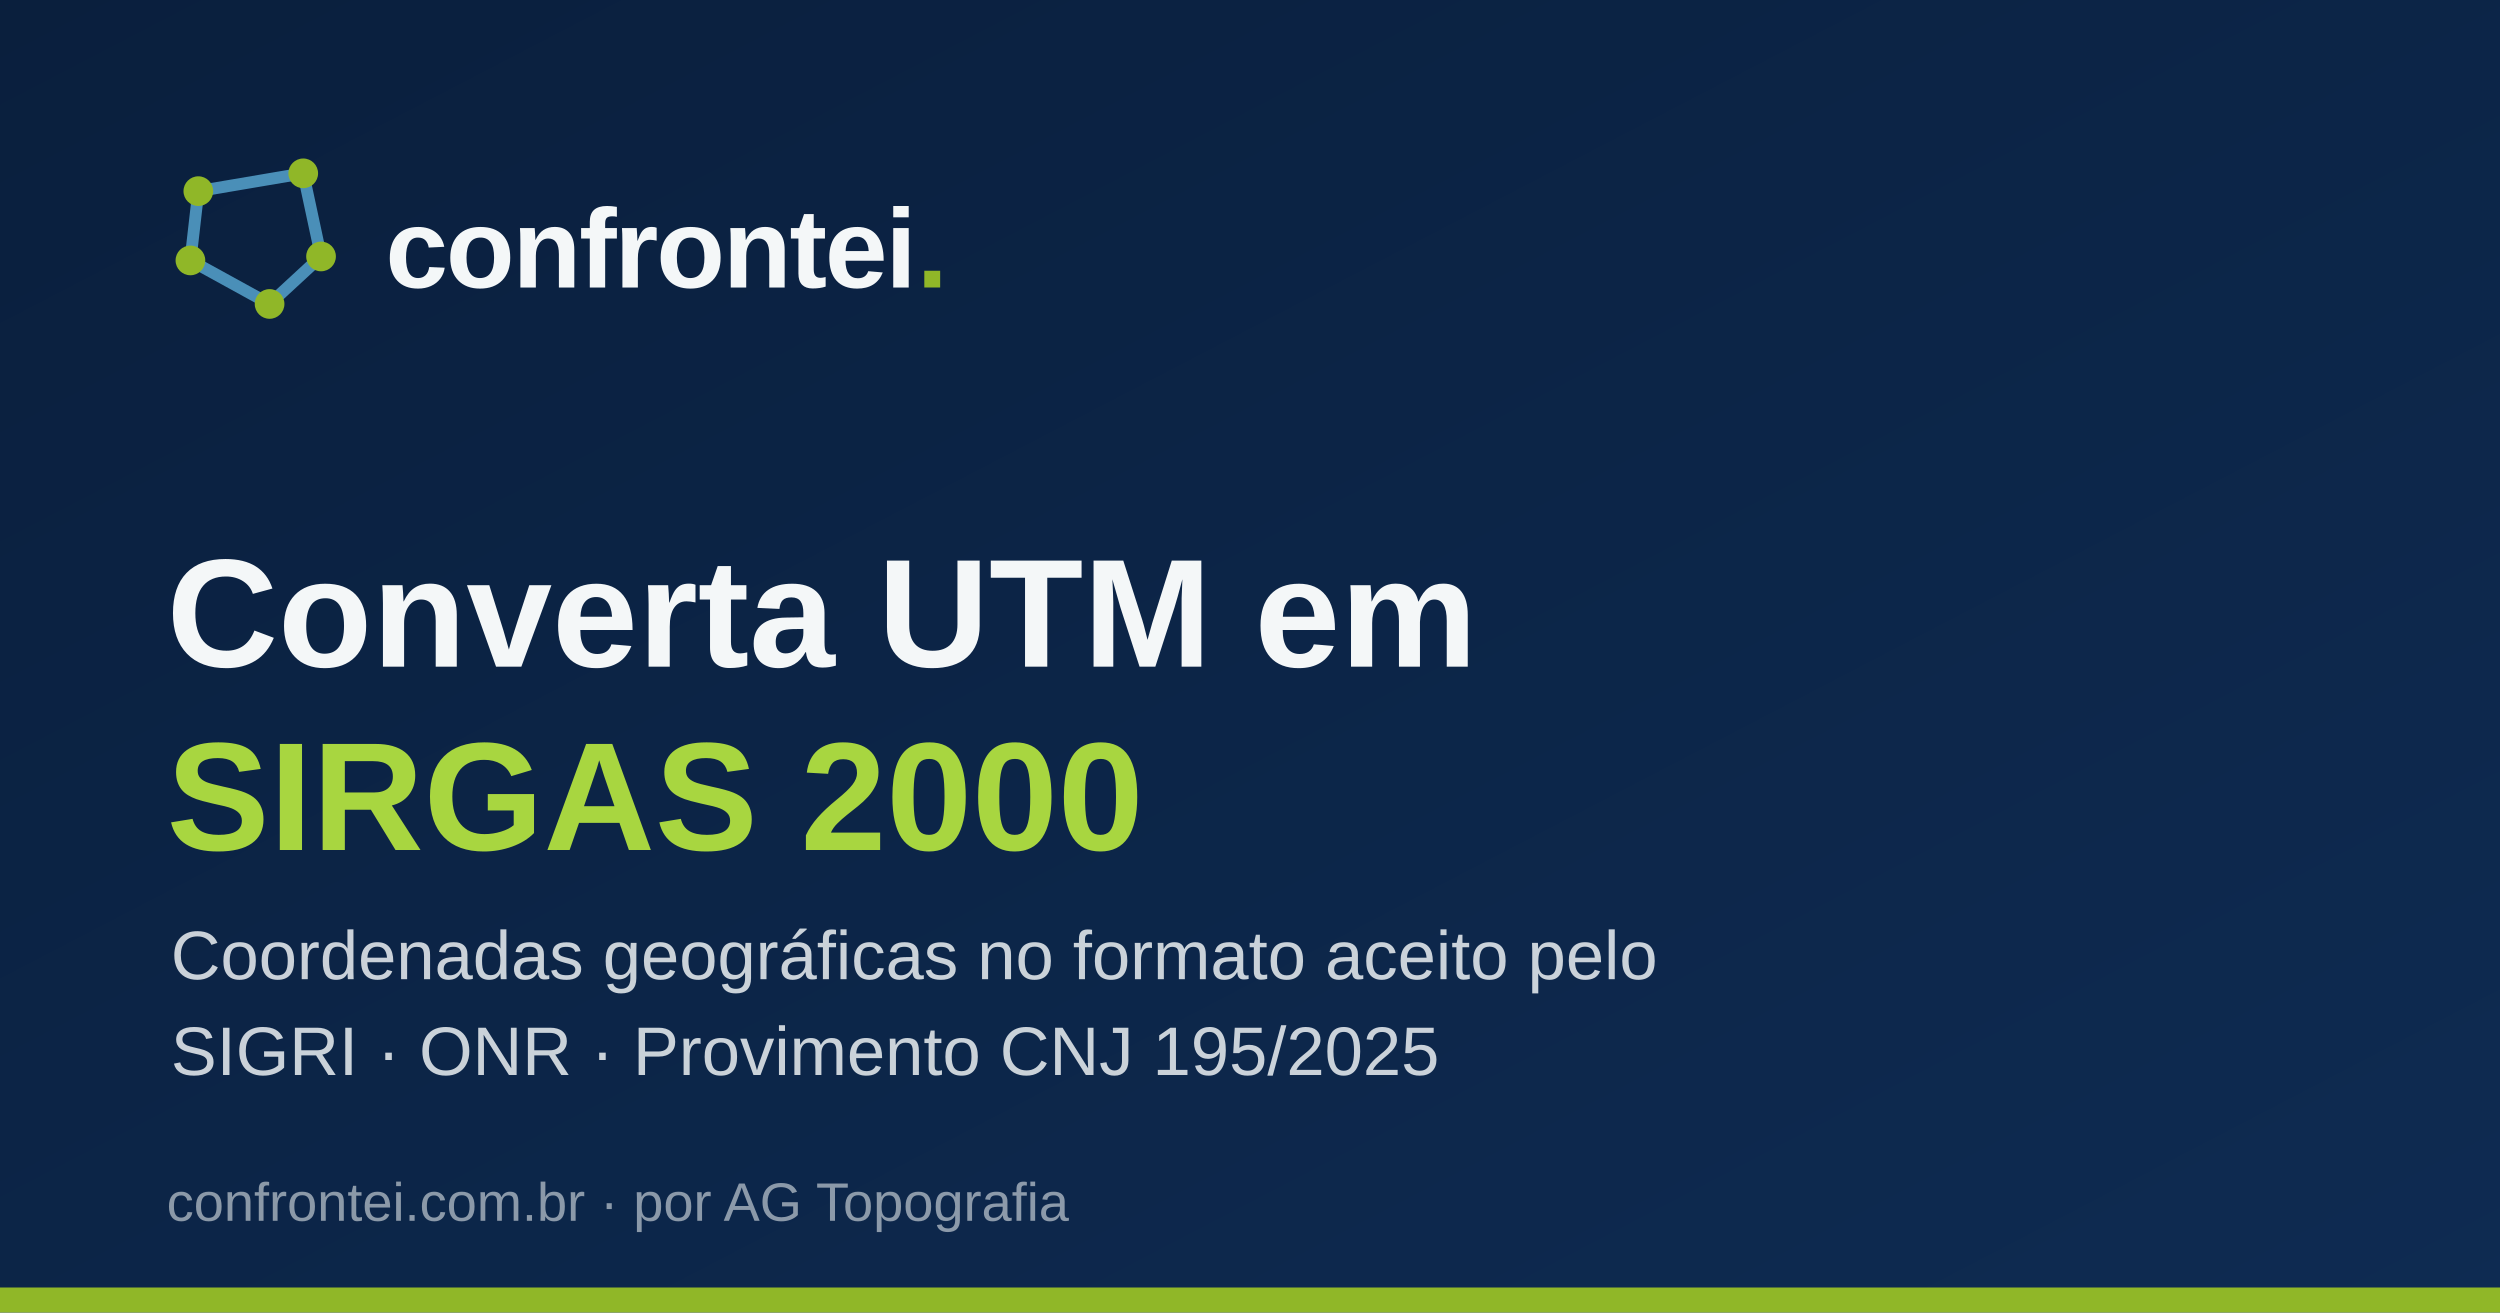
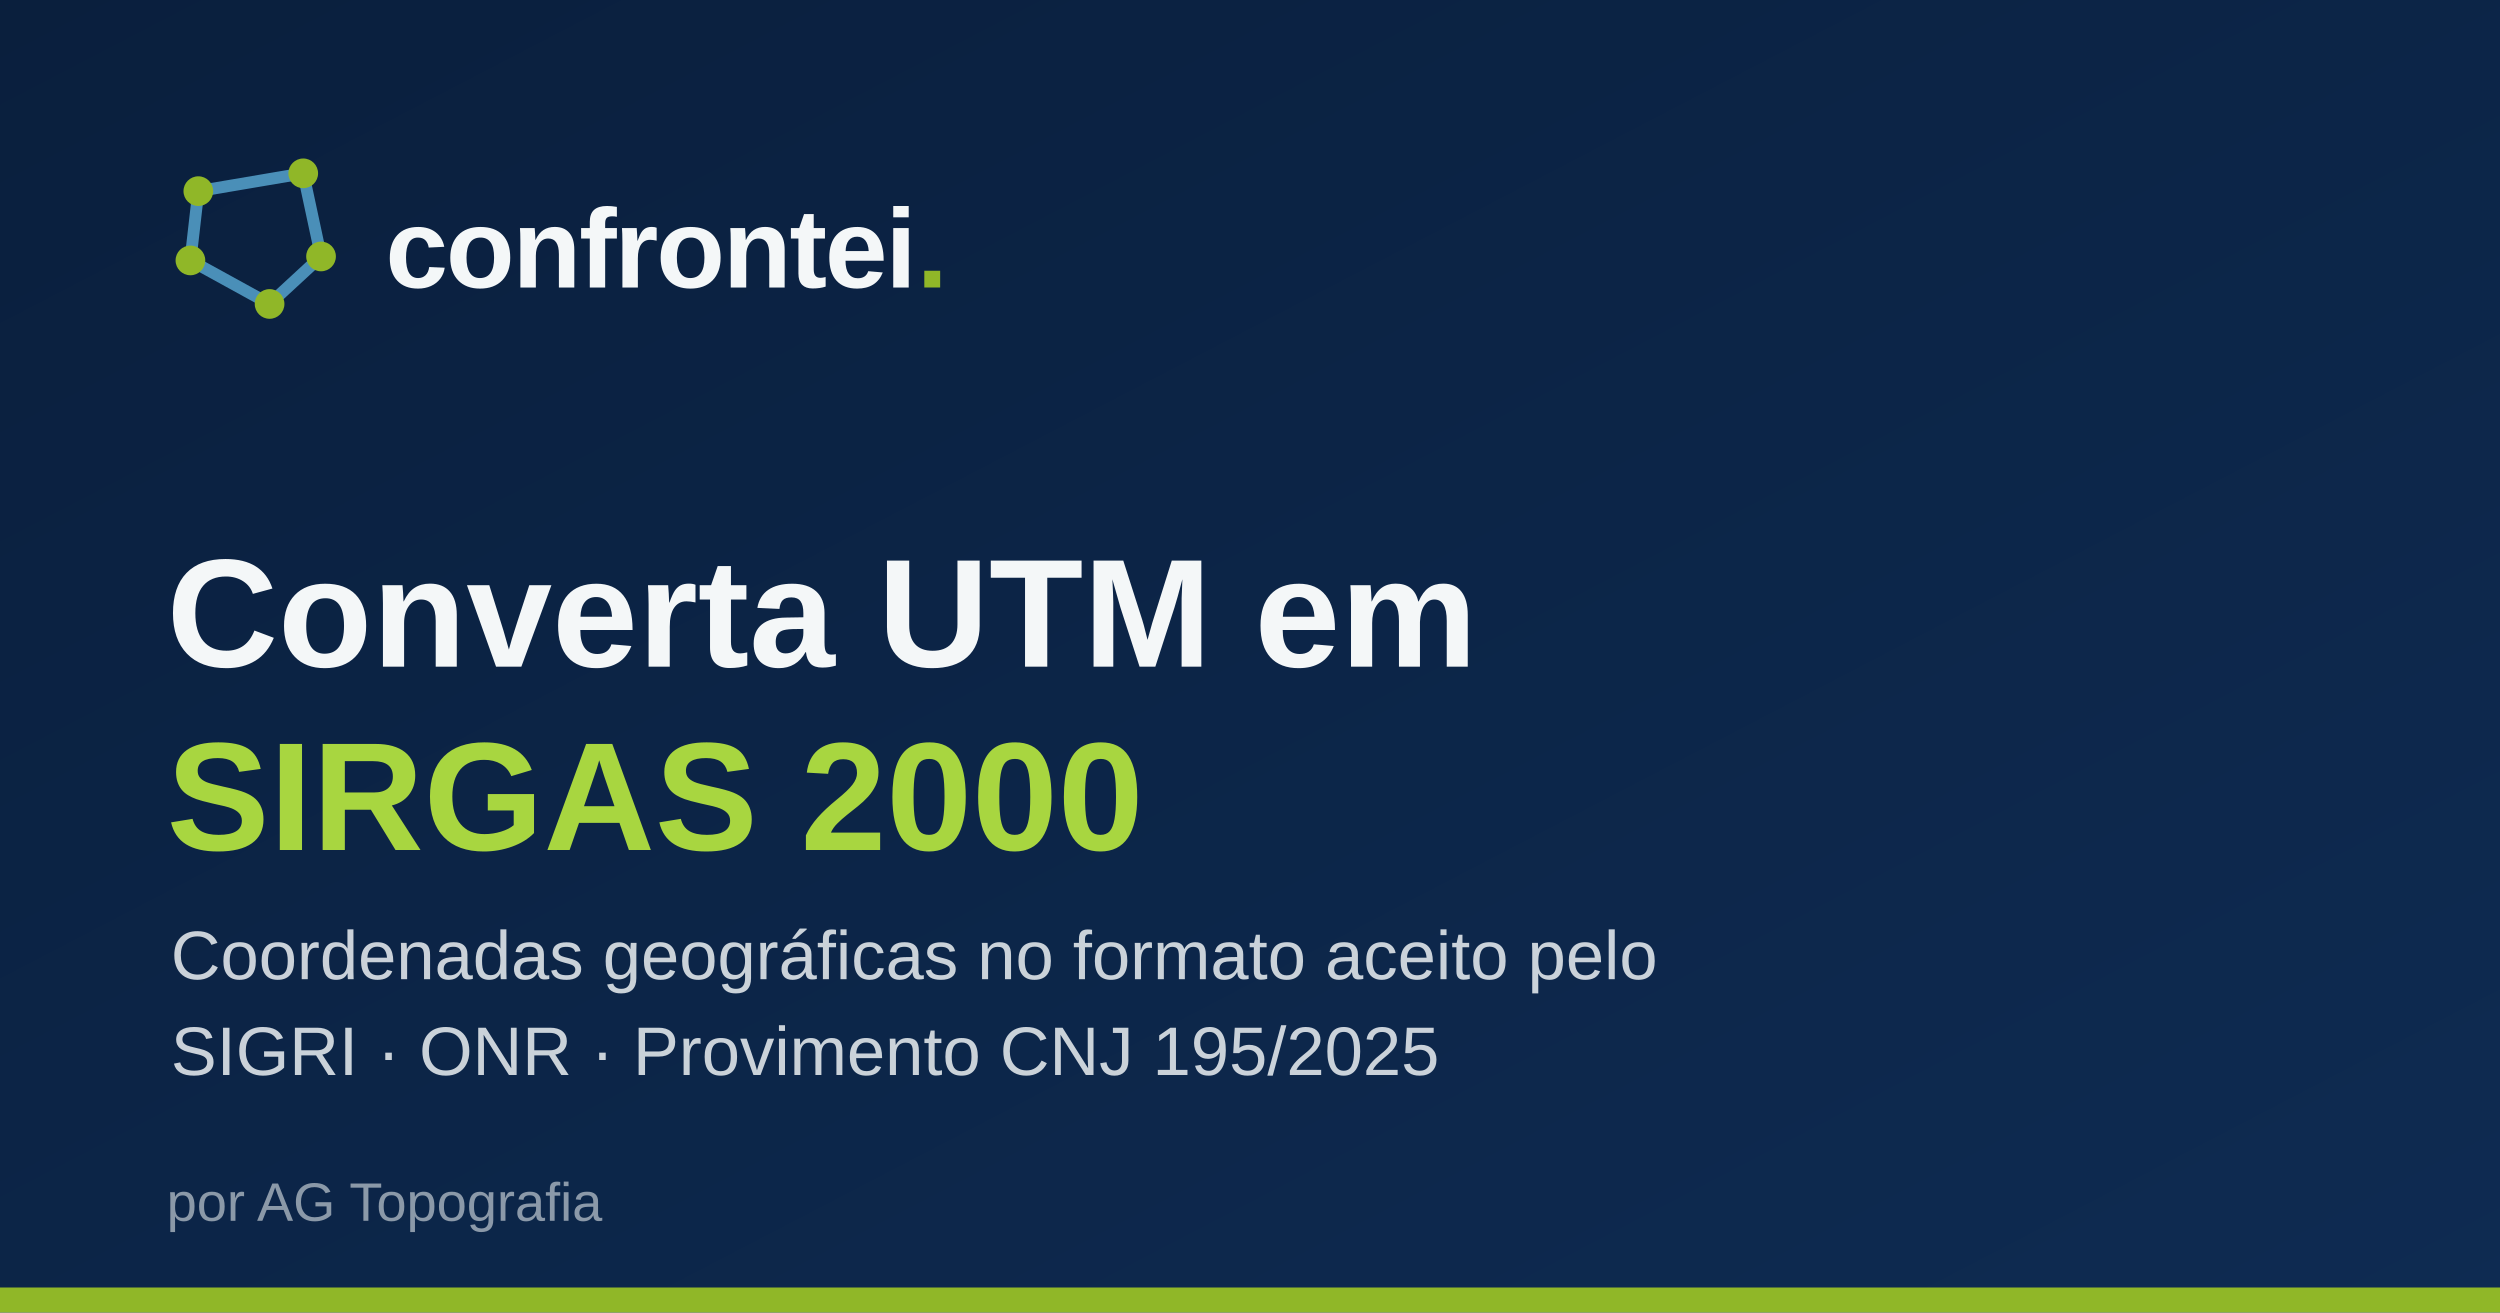
<svg xmlns="http://www.w3.org/2000/svg" width="1200" height="630" viewBox="0 0 1200 630" font-family="Poppins, Asap, 'Segoe UI', Arial, sans-serif">
  <defs>
    <linearGradient id="bg" x1="0" y1="0" x2="1" y2="1">
      <stop offset="0" stop-color="#0a1f3d" />
      <stop offset="1" stop-color="#0e2b52" />
    </linearGradient>
  </defs>
  <rect width="1200" height="630" fill="url(#bg)" />
  <rect x="0" y="618" width="1200" height="12" fill="#90b728" />
  <g transform="translate(80,68) scale(0.95)">
    <path d="M16 25 L69 16 L78 58 L52 82 L12 60 Z" fill="none" stroke="#4a8fb8" stroke-width="6" stroke-linejoin="round" />
    <circle cx="16" cy="25" r="7.5" fill="#90b728" />
    <circle cx="69" cy="16" r="7.5" fill="#90b728" />
    <circle cx="78" cy="58" r="7.5" fill="#90b728" />
    <circle cx="52" cy="82" r="7.5" fill="#90b728" />
    <circle cx="12" cy="60" r="7.5" fill="#90b728" />
  </g>
  <text x="185" y="138" fill="#f4f7f8" font-size="54" font-weight="800" letter-spacing="-1">confrontei<tspan fill="#90b728">.</tspan>
  </text>
  <text x="80" y="320" fill="#f4f7f8" font-size="74" font-weight="700">Converta UTM em</text>
  <text x="80" y="408" fill="#a8d640" font-size="74" font-weight="700">SIRGAS 2000</text>
  <text x="82" y="470" fill="rgba(244,247,248,0.82)" font-size="33" font-weight="500">Coordenadas geográficas no formato aceito pelo</text>
  <text x="82" y="516" fill="rgba(244,247,248,0.82)" font-size="33" font-weight="500">SIGRI · ONR · Provimento CNJ 195/2025</text>
-   <text x="80" y="586" fill="rgba(244,247,248,0.55)" font-size="26" font-weight="500">confrontei.com.br · por AG Topografia</text>
+   <text x="80" y="586" fill="rgba(244,247,248,0.55)" font-size="26" font-weight="500">por AG Topografia</text>
</svg>
